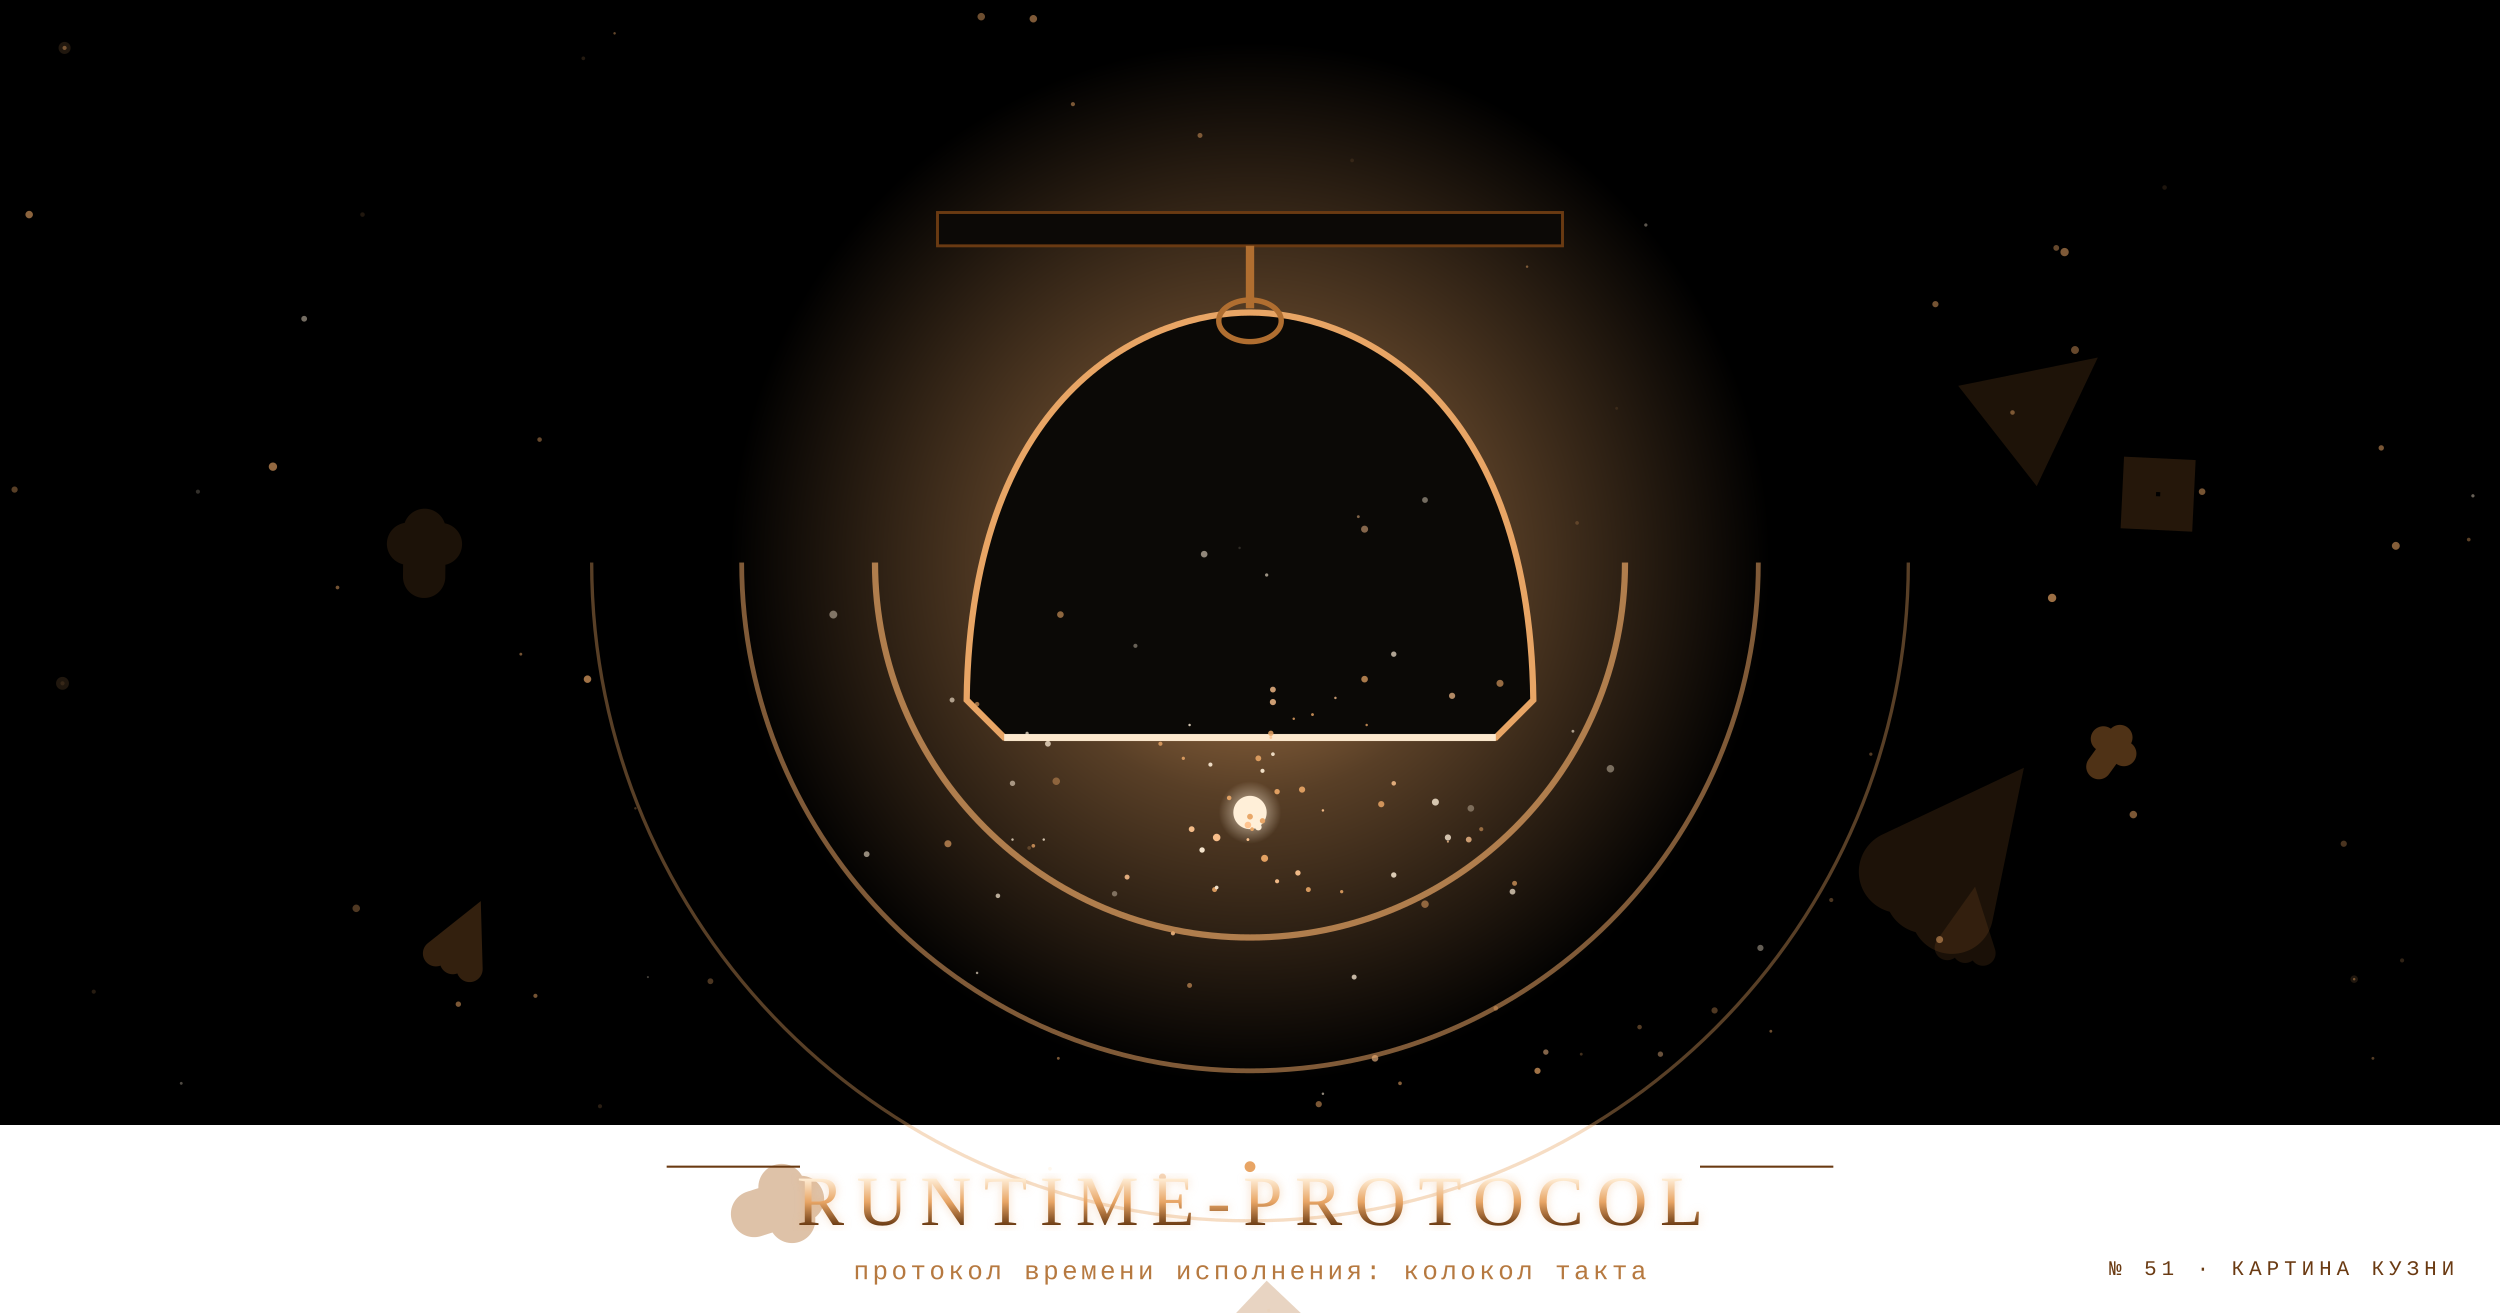
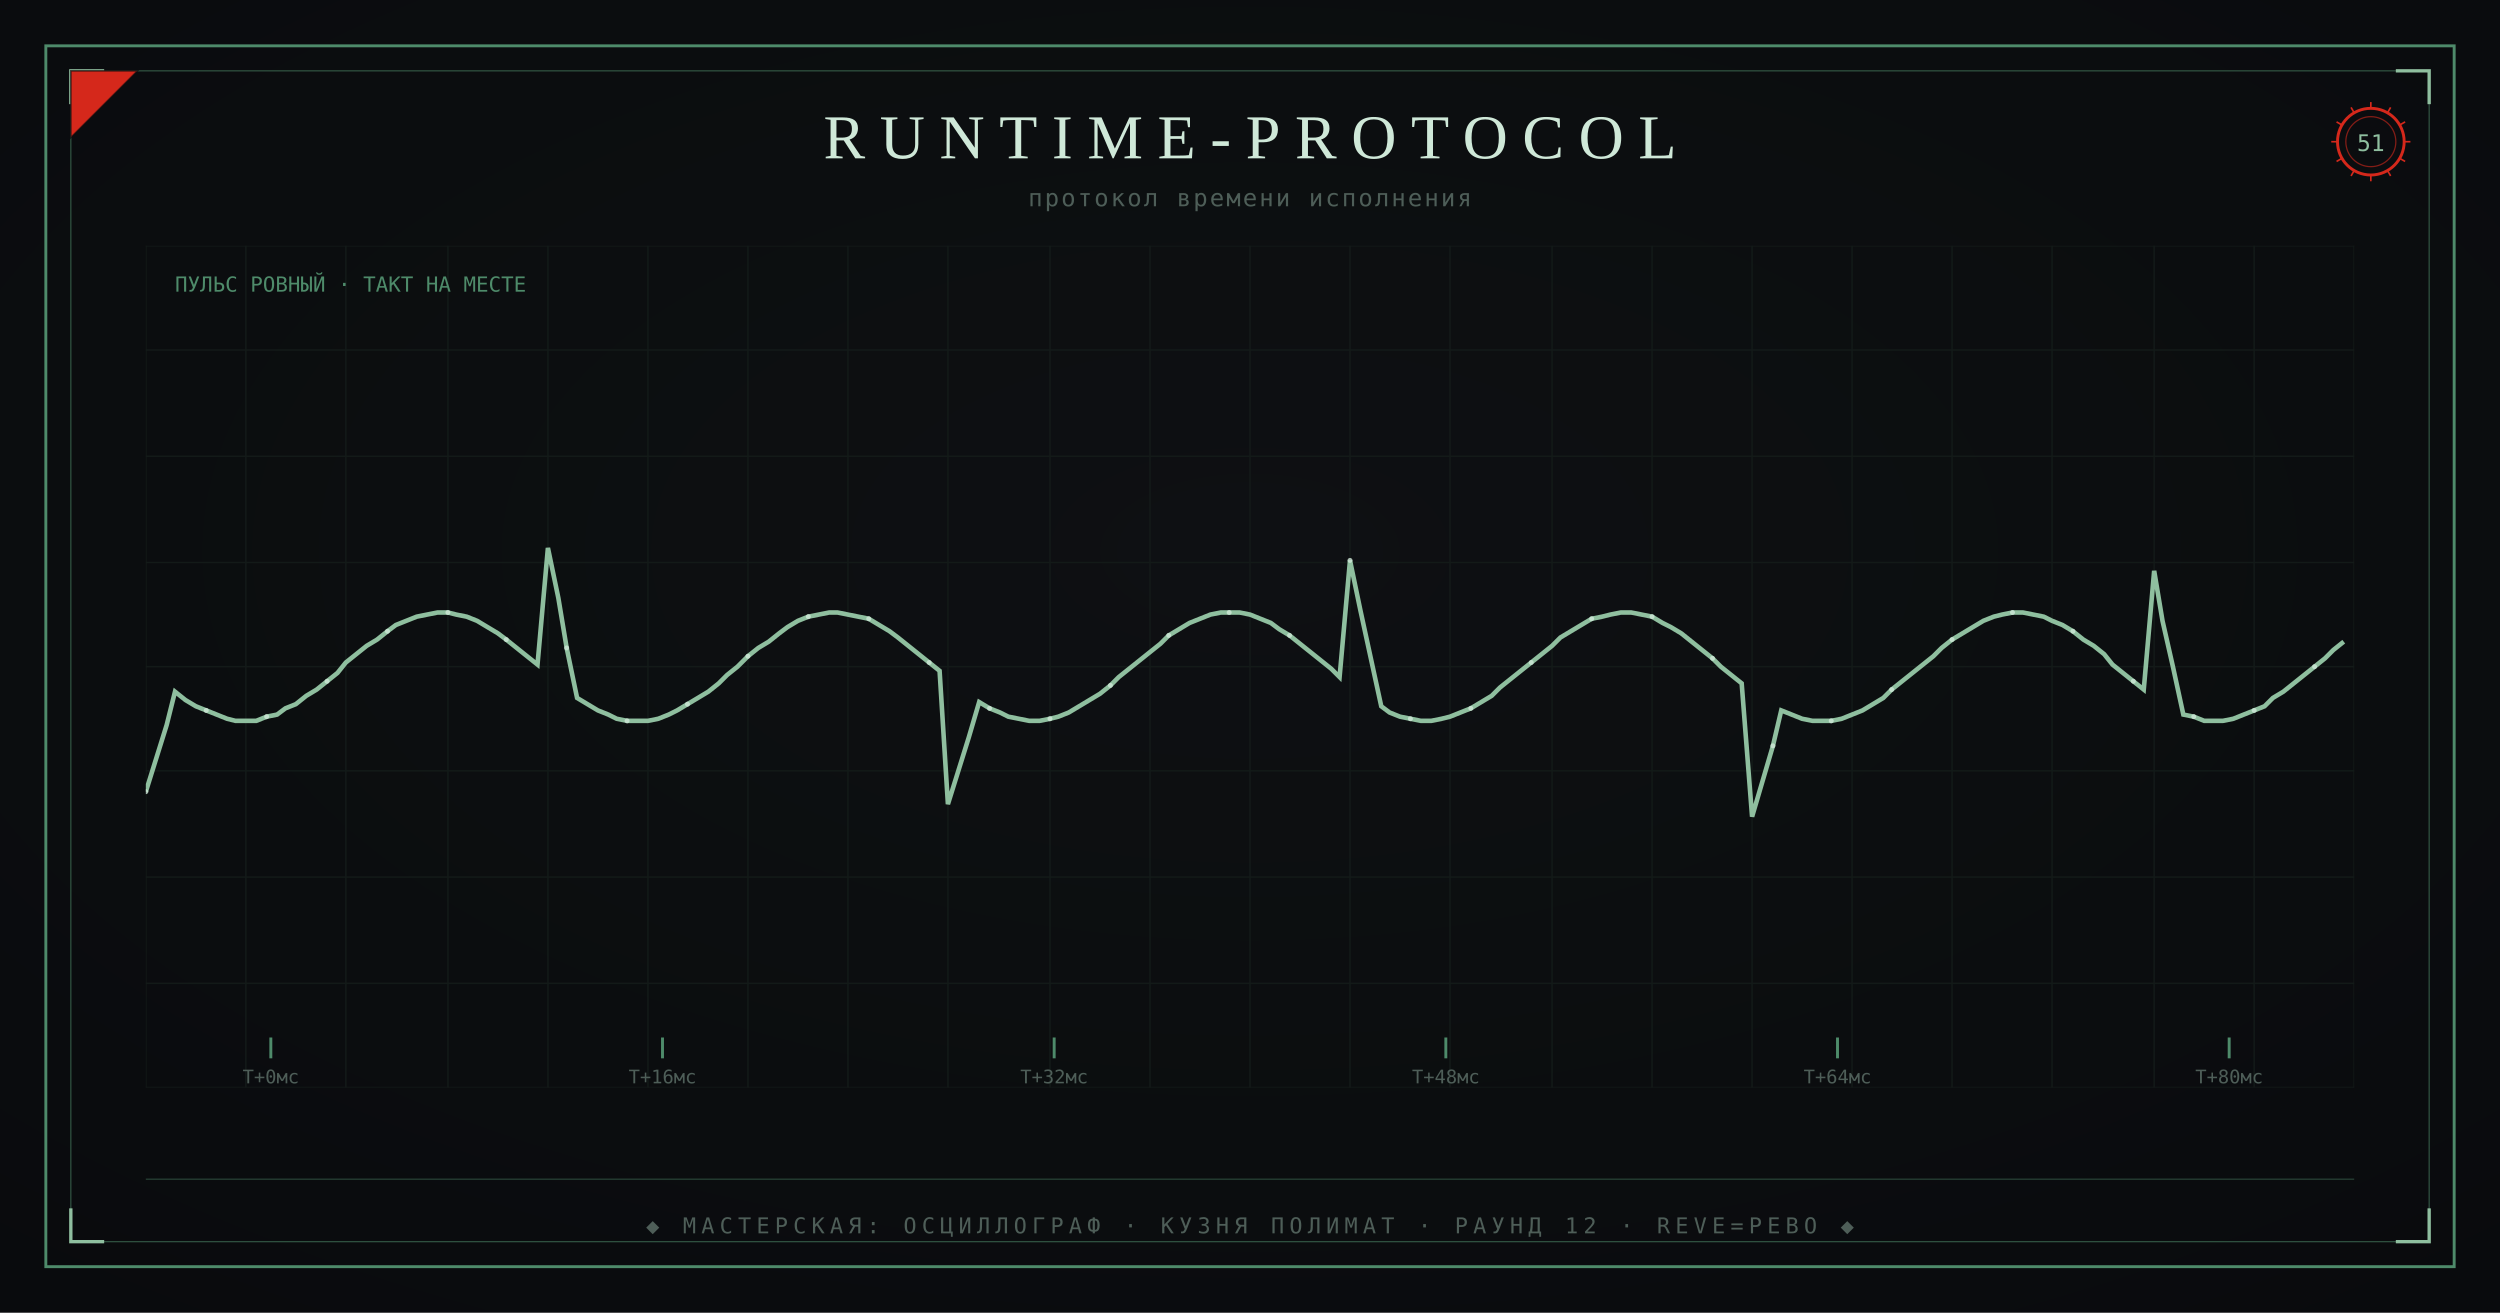
- <svg xmlns="http://www.w3.org/2000/svg" viewBox="0 0 1200 630" width="1200" height="630" role="img">
-   <defs>
-     <linearGradient id="bg" x1="0" y1="0" x2="0" y2="1">
-       <stop offset="0" stop-color="#030202" />
-       <stop offset=".55" stop-color="#0A0705" />
-       <stop offset="1" stop-color="#060403" />
-     </linearGradient>
-     <radialGradient id="vig" cx=".5" cy=".46" r=".75">
-       <stop offset=".55" stop-color="#000" stop-opacity="0" />
-       <stop offset="1" stop-color="#000" stop-opacity=".82" />
-     </radialGradient>
-   </defs>
-   <rect width="1200" height="540" fill="url(#bg)" />
-   <defs>
-     <radialGradient id="gl">
-       <stop offset="0" stop-color="#E8A565" stop-opacity="0.85" />
-       <stop offset=".45" stop-color="#E8A565" stop-opacity="0.38" />
-       <stop offset="1" stop-color="#E8A565" stop-opacity="0" />
-     </radialGradient>
-     <radialGradient id="clap">
-       <stop offset="0" stop-color="#FFEFD8" stop-opacity="0.9" />
-       <stop offset=".45" stop-color="#FFEFD8" stop-opacity="0.41" />
-       <stop offset="1" stop-color="#FFEFD8" stop-opacity="0" />
-     </radialGradient>
-     <filter id="neb" x="-20%" y="-20%" width="140%" height="140%">
-       <feTurbulence type="fractalNoise" baseFrequency="0.004 0.009" numOctaves="4" seed="991" result="n" />
-       <feColorMatrix in="n" type="matrix" values="0 0 0 0 0.910  0 0 0 0 0.647  0 0 0 0 0.396  0 0 0 0.61 -0.49" />
-       <feGaussianBlur stdDeviation="2" />
-     </filter>
-     <filter id="neb2" x="-20%" y="-20%" width="140%" height="140%">
-       <feTurbulence type="fractalNoise" baseFrequency="0.007 0.004" numOctaves="3" seed="998" result="n" />
-       <feColorMatrix in="n" type="matrix" values="0 0 0 0 0.373  0 0 0 0 0.722  0 0 0 0 0.788  0 0 0 0.64 -0.35" />
-       <feGaussianBlur stdDeviation="1.6" />
-     </filter>
-   </defs>
-   <rect width="1200" height="540" opacity="19.25" />
-   <circle cx="600.0" cy="270.0" r="250.0" fill="url(#gl)" />
-   <rect x="450" y="102" width="300" height="16" fill="#0C0906" stroke="#6A3A12" stroke-width="1.4" />
-   <line x1="600" y1="118" x2="600" y2="148" stroke="#B06E30" stroke-width="4" />
-   <path d="M464 336 C 466 184 554 150 600 150 C 646 150 734 184 736 336 L718 354 L482 354 Z" fill="#0B0906" stroke="#E8A565" stroke-width="3" />
-   <line x1="482" y1="354" x2="718" y2="354" stroke="#FFEFD8" stroke-width="3.4" opacity=".9" />
-   <ellipse cx="600" cy="154" rx="15" ry="10" fill="none" stroke="#B06E30" stroke-width="2.6" />
-   <circle cx="600" cy="390" r="15" fill="url(#clap)" />
-   <circle cx="600" cy="390" r="8" fill="#FFEFD8" />
-   <circle cx="607" cy="412" r="1.7" fill="#E8A565" opacity="0.96" />
-   <circle cx="599" cy="396" r="1.6" fill="#FFC48F" opacity="0.99" />
-   <circle cx="584" cy="402" r="1.8" fill="#FFC48F" opacity="0.96" />
-   <circle cx="469" cy="467" r="0.6" fill="#FFEFD8" opacity="0.62" />
-   <circle cx="578" cy="266" r="1.6" fill="#FFEFD8" opacity="0.55" />
-   <circle cx="577" cy="408" r="1.3" fill="#FFEFD8" opacity="0.94" />
-   <circle cx="630" cy="343" r="0.7" fill="#E8A565" opacity="0.80" />
-   <circle cx="613" cy="423" r="1.0" fill="#FFC48F" opacity="0.92" />
-   <circle cx="604" cy="364" r="1.4" fill="#E8A565" opacity="0.88" />
-   <circle cx="583" cy="427" r="1.2" fill="#E8A565" opacity="0.90" />
-   <circle cx="571" cy="348" r="0.6" fill="#FFEFD8" opacity="0.82" />
-   <circle cx="455" cy="405" r="1.7" fill="#E8A565" opacity="0.65" />
-   <circle cx="672" cy="520" r="0.9" fill="#E8A565" opacity="0.57" />
-   <circle cx="663" cy="386" r="1.5" fill="#E8A565" opacity="0.84" />
-   <circle cx="568" cy="364" r="0.8" fill="#E8A565" opacity="0.86" />
-   <circle cx="558" cy="565" r="1.7" fill="#E8A565" opacity="0.44" />
-   <circle cx="599" cy="403" r="0.7" fill="#FFC48F" opacity="0.99" />
-   <circle cx="845" cy="455" r="1.5" fill="#FFEFD8" opacity="0.39" />
-   <circle cx="726" cy="428" r="1.4" fill="#FFEFD8" opacity="0.69" />
-   <circle cx="644" cy="428" r="0.8" fill="#E8A565" opacity="0.86" />
-   <circle cx="479" cy="430" r="1.1" fill="#FFEFD8" opacity="0.69" />
-   <circle cx="684" cy="240" r="1.4" fill="#FFEFD8" opacity="0.43" />
-   <circle cx="469" cy="338" r="1.1" fill="#E8A565" opacity="0.63" />
-   <circle cx="623" cy="419" r="1.3" fill="#FFC48F" opacity="0.92" />
-   <circle cx="635" cy="389" r="0.6" fill="#FFC48F" opacity="0.91" />
-   <circle cx="669" cy="420" r="1.3" fill="#FFEFD8" opacity="0.82" />
-   <circle cx="600" cy="392" r="1.4" fill="#E8A565" opacity="0.97" />
-   <circle cx="611" cy="337" r="1.5" fill="#FFC48F" opacity="0.79" />
-   <circle cx="656" cy="348" r="0.6" fill="#E8A565" opacity="0.78" />
-   <circle cx="416" cy="410" r="1.4" fill="#FFEFD8" opacity="0.56" />
-   <circle cx="660" cy="508" r="1.6" fill="#FFC48F" opacity="0.61" />
-   <circle cx="572" cy="398" r="1.4" fill="#FFC48F" opacity="0.93" />
-   <circle cx="655" cy="254" r="1.7" fill="#FFC48F" opacity="0.50" />
-   <circle cx="311" cy="469" r="0.5" fill="#FFEFD8" opacity="0.27" />
-   <circle cx="611" cy="331" r="1.4" fill="#FFC48F" opacity="0.77" />
-   <circle cx="609" cy="629" r="0.8" fill="#FFEFD8" opacity="0.24" />
-   <circle cx="610" cy="354" r="0.7" fill="#FFC48F" opacity="0.84" />
-   <circle cx="606" cy="394" r="1.3" fill="#E8A565" opacity="0.97" />
-   <circle cx="689" cy="385" r="1.7" fill="#FFEFD8" opacity="0.78" />
-   <circle cx="669" cy="376" r="1.1" fill="#FFC48F" opacity="0.82" />
-   <circle cx="705" cy="403" r="1.4" fill="#FFC48F" opacity="0.75" />
-   <circle cx="621" cy="345" r="0.6" fill="#E8A565" opacity="0.81" />
-   <circle cx="604" cy="397" r="1.6" fill="#FFEFD8" opacity="0.99" />
-   <circle cx="601" cy="398" r="0.9" fill="#E8A565" opacity="0.99" />
-   <circle cx="606" cy="370" r="1.0" fill="#FFEFD8" opacity="0.90" />
-   <circle cx="608" cy="276" r="0.8" fill="#FFEFD8" opacity="0.59" />
-   <circle cx="504" cy="561" r="0.9" fill="#FFEFD8" opacity="0.42" />
-   <circle cx="879" cy="432" r="1.0" fill="#E8A565" opacity="0.33" />
-   <circle cx="669" cy="314" r="1.3" fill="#FFEFD8" opacity="0.67" />
-   <circle cx="755" cy="351" r="0.7" fill="#FFEFD8" opacity="0.60" />
-   <circle cx="727" cy="424" r="1.2" fill="#E8A565" opacity="0.69" />
-   <circle cx="697" cy="334" r="1.5" fill="#FFC48F" opacity="0.68" />
-   <circle cx="797" cy="506" r="1.3" fill="#FFC48F" opacity="0.41" />
-   <circle cx="496" cy="406" r="0.9" fill="#E8A565" opacity="0.75" />
-   <circle cx="641" cy="335" r="0.6" fill="#FFC48F" opacity="0.76" />
-   <circle cx="563" cy="448" r="1.0" fill="#FFC48F" opacity="0.82" />
-   <circle cx="493" cy="352" r="0.8" fill="#FFEFD8" opacity="0.70" />
-   <circle cx="695" cy="404" r="0.5" fill="#FFC48F" opacity="0.77" />
-   <circle cx="742" cy="505" r="1.3" fill="#FFC48F" opacity="0.51" />
-   <circle cx="541" cy="421" r="1.2" fill="#FFC48F" opacity="0.84" />
-   <circle cx="652" cy="248" r="0.7" fill="#FFC48F" opacity="0.48" />
-   <circle cx="720" cy="328" r="1.7" fill="#E8A565" opacity="0.63" />
-   <circle cx="503" cy="357" r="1.4" fill="#FFEFD8" opacity="0.73" />
-   <circle cx="628" cy="427" r="1.2" fill="#E8A565" opacity="0.89" />
-   <circle cx="584" cy="426" r="0.9" fill="#FFEFD8" opacity="0.91" />
-   <circle cx="695" cy="402" r="1.5" fill="#FFEFD8" opacity="0.77" />
-   <circle cx="625" cy="379" r="1.5" fill="#E8A565" opacity="0.91" />
-   <circle cx="590" cy="383" r="1.1" fill="#E8A565" opacity="0.94" />
-   <circle cx="610" cy="352" r="1.3" fill="#E8A565" opacity="0.84" />
-   <circle cx="501" cy="403" r="0.6" fill="#FFEFD8" opacity="0.76" />
-   <circle cx="635" cy="525" r="0.6" fill="#FFEFD8" opacity="0.57" />
-   <circle cx="557" cy="357" r="1.0" fill="#E8A565" opacity="0.82" />
-   <circle cx="509" cy="295" r="1.6" fill="#E8A565" opacity="0.59" />
-   <circle cx="486" cy="403" r="0.6" fill="#FFEFD8" opacity="0.73" />
-   <circle cx="581" cy="367" r="1.0" fill="#FFEFD8" opacity="0.88" />
-   <circle cx="611" cy="362" r="0.9" fill="#FFEFD8" opacity="0.87" />
-   <circle cx="457" cy="336" r="1.2" fill="#FFEFD8" opacity="0.60" />
-   <circle cx="655" cy="326" r="1.6" fill="#E8A565" opacity="0.72" />
-   <circle cx="650" cy="469" r="1.2" fill="#FFEFD8" opacity="0.74" />
-   <circle cx="613" cy="380" r="1.3" fill="#E8A565" opacity="0.93" />
-   <path d="M420 270 A180 180 0 0 0 780 270" fill="none" stroke="#E8A565" stroke-width="3.0" opacity="0.70" />
-   <path d="M356 270 A244 244 0 0 0 844 270" fill="none" stroke="#E8A565" stroke-width="2.3" opacity="0.54" />
-   <path d="M284 270 A316 316 0 0 0 916 270" fill="none" stroke="#E8A565" stroke-width="1.6" opacity="0.38" />
-   <g transform="translate(944.6 447.6) rotate(8.880667) scale(8.67)">
-     <path d="M-1 1 L0 -1 L1 1 M0 -1 L0 1" stroke="#B06E30" stroke-width="1.4" fill="none" opacity="0.145" stroke-linecap="round" />
+ <svg xmlns="http://www.w3.org/2000/svg" viewBox="0 0 1200 630" width="1200" height="630">
+   <rect width="1200" height="630" fill="#08090B" />
+   <radialGradient id="vig51" cx="0.5" cy="0.42" r="0.95">
+     <stop offset="0" stop-color="#0E1114" />
+     <stop offset="1" stop-color="#08090B" />
+   </radialGradient>
+   <rect width="1200" height="630" fill="url(#vig51)" opacity="0.9" />
+   <rect x="22" y="22" width="1156" height="586" fill="none" stroke="#4E8B6A" stroke-width="1.4" />
+   <rect x="34" y="34" width="1132" height="562" fill="none" stroke="#4E8B6A" stroke-width="0.6" opacity="0.55" />
+   <path d="M 34 50 L 34 34 L 50 34" fill="none" stroke="#8FBF9F" stroke-width="1.6" />
+   <path d="M 1166 50 L 1166 34 L 1150 34" fill="none" stroke="#8FBF9F" stroke-width="1.6" />
+   <path d="M 34 580 L 34 596 L 50 596" fill="none" stroke="#8FBF9F" stroke-width="1.6" />
+   <path d="M 1166 580 L 1166 596 L 1150 596" fill="none" stroke="#8FBF9F" stroke-width="1.6" />
+   <path d="M 34 66 L 34 34 L 66 34 Z" fill="#D5281B" />
+   <path d="M 34 66 L 34 34 L 66 34 Z" fill="none" stroke="#08090B" stroke-width="0.8" opacity="0.65" />
+   <text x="600.0" y="76" text-anchor="middle" font-family="Georgia, 'Times New Roman', serif" font-size="30" fill="#CFE8D8" letter-spacing="7">RUNTIME-PROTOCOL</text>
+   <text x="600.0" y="99" text-anchor="middle" font-family="'Cascadia Mono', ui-monospace, Consolas, monospace" font-size="11.5" fill="#4E5E58" letter-spacing="1">протокол времени исполнения</text>
+   <g transform="translate(1138,68)">
+     <circle r="16" fill="none" stroke="#D5281B" stroke-width="1.4" />
+     <circle r="12" fill="none" stroke="#D5281B" stroke-width="0.6" opacity="0.6" />
+     <text y="4.5" text-anchor="middle" font-family="'Cascadia Mono', ui-monospace, Consolas, monospace" font-size="11" fill="#8FBF9F">51</text>
+     <g stroke="#D5281B" stroke-width="0.8">
+       <line x1="0" y1="-19" x2="0" y2="-16" transform="rotate(0)" />
+       <line x1="0" y1="-19" x2="0" y2="-16" transform="rotate(30)" />
+       <line x1="0" y1="-19" x2="0" y2="-16" transform="rotate(60)" />
+       <line x1="0" y1="-19" x2="0" y2="-16" transform="rotate(90)" />
+       <line x1="0" y1="-19" x2="0" y2="-16" transform="rotate(120)" />
+       <line x1="0" y1="-19" x2="0" y2="-16" transform="rotate(150)" />
+       <line x1="0" y1="-19" x2="0" y2="-16" transform="rotate(180)" />
+       <line x1="0" y1="-19" x2="0" y2="-16" transform="rotate(210)" />
+       <line x1="0" y1="-19" x2="0" y2="-16" transform="rotate(240)" />
+       <line x1="0" y1="-19" x2="0" y2="-16" transform="rotate(270)" />
+       <line x1="0" y1="-19" x2="0" y2="-16" transform="rotate(300)" />
+       <line x1="0" y1="-19" x2="0" y2="-16" transform="rotate(330)" />
+     </g>
  </g>
-   <g transform="translate(221.1 453.3) rotate(24.97391) scale(8.93)">
-     <path d="M-1 1 L0 -1 L1 1 M0 -1 L0 1" stroke="#B06E30" stroke-width="1.4" fill="none" opacity="0.291" stroke-linecap="round" />
+   <line x1="70" y1="566" x2="1130" y2="566" stroke="#4E8B6A" stroke-width="0.5" opacity="0.5" />
+   <text x="600.0" y="592" text-anchor="middle" font-family="'Cascadia Mono', ui-monospace, Consolas, monospace" font-size="10.5" fill="#4E5E58" letter-spacing="2.5">◆ МАСТЕРСКАЯ: ОСЦИЛЛОГРАФ · КУЗНЯ ПОЛИМАТ · РАУНД 12 · REVE=РЕВО ◆</text>
+   <clipPath id="clip51">
+     <rect x="70" y="118" width="1060" height="404" />
+   </clipPath>
+   <g clip-path="url(#clip51)">
+     <line x1="70" y1="118" x2="70" y2="522" stroke="#131A18" stroke-width="0.7" />
+     <line x1="118" y1="118" x2="118" y2="522" stroke="#131A18" stroke-width="0.7" />
+     <line x1="166" y1="118" x2="166" y2="522" stroke="#131A18" stroke-width="0.7" />
+     <line x1="215" y1="118" x2="215" y2="522" stroke="#131A18" stroke-width="0.7" />
+     <line x1="263" y1="118" x2="263" y2="522" stroke="#131A18" stroke-width="0.7" />
+     <line x1="311" y1="118" x2="311" y2="522" stroke="#131A18" stroke-width="0.7" />
+     <line x1="359" y1="118" x2="359" y2="522" stroke="#131A18" stroke-width="0.7" />
+     <line x1="407" y1="118" x2="407" y2="522" stroke="#131A18" stroke-width="0.7" />
+     <line x1="455" y1="118" x2="455" y2="522" stroke="#131A18" stroke-width="0.7" />
+     <line x1="504" y1="118" x2="504" y2="522" stroke="#131A18" stroke-width="0.7" />
+     <line x1="552" y1="118" x2="552" y2="522" stroke="#131A18" stroke-width="0.7" />
+     <line x1="600" y1="118" x2="600" y2="522" stroke="#131A18" stroke-width="0.7" />
+     <line x1="648" y1="118" x2="648" y2="522" stroke="#131A18" stroke-width="0.7" />
+     <line x1="696" y1="118" x2="696" y2="522" stroke="#131A18" stroke-width="0.7" />
+     <line x1="745" y1="118" x2="745" y2="522" stroke="#131A18" stroke-width="0.7" />
+     <line x1="793" y1="118" x2="793" y2="522" stroke="#131A18" stroke-width="0.7" />
+     <line x1="841" y1="118" x2="841" y2="522" stroke="#131A18" stroke-width="0.7" />
+     <line x1="889" y1="118" x2="889" y2="522" stroke="#131A18" stroke-width="0.7" />
+     <line x1="937" y1="118" x2="937" y2="522" stroke="#131A18" stroke-width="0.7" />
+     <line x1="985" y1="118" x2="985" y2="522" stroke="#131A18" stroke-width="0.7" />
+     <line x1="1034" y1="118" x2="1034" y2="522" stroke="#131A18" stroke-width="0.7" />
+     <line x1="1082" y1="118" x2="1082" y2="522" stroke="#131A18" stroke-width="0.7" />
+     <line x1="1130" y1="118" x2="1130" y2="522" stroke="#131A18" stroke-width="0.7" />
+     <line x1="70" y1="118" x2="1130" y2="118" stroke="#131A18" stroke-width="0.7" />
+     <line x1="70" y1="168" x2="1130" y2="168" stroke="#131A18" stroke-width="0.7" />
+     <line x1="70" y1="219" x2="1130" y2="219" stroke="#131A18" stroke-width="0.7" />
+     <line x1="70" y1="270" x2="1130" y2="270" stroke="#131A18" stroke-width="0.7" />
+     <line x1="70" y1="320" x2="1130" y2="320" stroke="#131A18" stroke-width="0.7" />
+     <line x1="70" y1="370" x2="1130" y2="370" stroke="#131A18" stroke-width="0.7" />
+     <line x1="70" y1="421" x2="1130" y2="421" stroke="#131A18" stroke-width="0.7" />
+     <line x1="70" y1="472" x2="1130" y2="472" stroke="#131A18" stroke-width="0.7" />
+     <line x1="70" y1="522" x2="1130" y2="522" stroke="#131A18" stroke-width="0.7" />
+     <path d="M 70 380 L 75 364 L 80 348 L 84 332 L 89 336 L 94 339 L 99 341 L 104 343 L 109 345 L 113 346 L 118 346 L 123 346 L 128 344 L 133 343 L 137 340 L 142 338 L 147 334 L 152 331 L 157 327 L 162 323 L 166 318 L 171 314 L 176 310 L 181 307 L 186 303 L 190 300 L 195 298 L 200 296 L 205 295 L 210 294 L 215 294 L 219 295 L 224 296 L 229 298 L 234 301 L 239 304 L 243 307 L 248 311 L 253 315 L 258 319 L 263 263 L 268 287 L 272 311 L 277 335 L 282 338 L 287 341 L 292 343 L 296 345 L 301 346 L 306 346 L 311 346 L 316 345 L 321 343 L 325 341 L 330 338 L 335 335 L 340 332 L 345 328 L 349 324 L 354 320 L 359 315 L 364 311 L 369 308 L 374 304 L 378 301 L 383 298 L 388 296 L 393 295 L 398 294 L 402 294 L 407 295 L 412 296 L 417 297 L 422 300 L 427 303 L 431 306 L 436 310 L 441 314 L 446 318 L 451 322 L 455 386 L 460 370 L 465 354 L 470 337 L 475 340 L 480 342 L 484 344 L 489 345 L 494 346 L 499 346 L 504 345 L 508 344 L 513 342 L 518 339 L 523 336 L 528 333 L 533 329 L 537 325 L 542 321 L 547 317 L 552 313 L 557 309 L 561 305 L 566 302 L 571 299 L 576 297 L 581 295 L 586 294 L 590 294 L 595 294 L 600 295 L 605 297 L 610 299 L 614 302 L 619 305 L 624 309 L 629 313 L 634 317 L 639 321 L 643 325 L 648 269 L 653 293 L 658 316 L 663 339 L 667 342 L 672 344 L 677 345 L 682 346 L 687 346 L 692 345 L 696 344 L 701 342 L 706 340 L 711 337 L 716 334 L 720 330 L 725 326 L 730 322 L 735 318 L 740 314 L 745 310 L 749 306 L 754 303 L 759 300 L 764 297 L 769 296 L 773 295 L 778 294 L 783 294 L 788 295 L 793 296 L 798 299 L 802 301 L 807 304 L 812 308 L 817 312 L 822 316 L 826 320 L 831 324 L 836 328 L 841 392 L 846 375 L 851 358 L 855 341 L 860 343 L 865 345 L 870 346 L 875 346 L 879 346 L 884 345 L 889 343 L 894 341 L 899 338 L 904 335 L 908 331 L 913 327 L 918 323 L 923 319 L 928 315 L 932 311 L 937 307 L 942 304 L 947 301 L 952 298 L 957 296 L 961 295 L 966 294 L 971 294 L 976 295 L 981 296 L 985 298 L 990 300 L 995 303 L 1000 307 L 1005 310 L 1010 314 L 1014 319 L 1019 323 L 1024 327 L 1029 331 L 1034 274 L 1038 298 L 1043 320 L 1048 343 L 1053 344 L 1058 346 L 1063 346 L 1067 346 L 1072 345 L 1077 343 L 1082 341 L 1087 339 L 1091 335 L 1096 332 L 1101 328 L 1106 324 L 1111 320 L 1116 316 L 1120 312 L 1125 308" fill="none" stroke="#8FBF9F" stroke-width="2.2" />
+     <circle cx="70" cy="380" r="1.2" fill="#CFE8D8" opacity="0.8" />
+     <circle cx="99" cy="341" r="1.2" fill="#CFE8D8" opacity="0.8" />
+     <circle cx="128" cy="344" r="1.2" fill="#CFE8D8" opacity="0.8" />
+     <circle cx="157" cy="327" r="1.2" fill="#CFE8D8" opacity="0.8" />
+     <circle cx="186" cy="303" r="1.2" fill="#CFE8D8" opacity="0.8" />
+     <circle cx="215" cy="294" r="1.2" fill="#CFE8D8" opacity="0.8" />
+     <circle cx="243" cy="307" r="1.2" fill="#CFE8D8" opacity="0.8" />
+     <circle cx="272" cy="311" r="1.2" fill="#CFE8D8" opacity="0.8" />
+     <circle cx="301" cy="346" r="1.2" fill="#CFE8D8" opacity="0.8" />
+     <circle cx="330" cy="338" r="1.2" fill="#CFE8D8" opacity="0.8" />
+     <circle cx="359" cy="315" r="1.2" fill="#CFE8D8" opacity="0.8" />
+     <circle cx="388" cy="296" r="1.2" fill="#CFE8D8" opacity="0.8" />
+     <circle cx="417" cy="297" r="1.2" fill="#CFE8D8" opacity="0.8" />
+     <circle cx="446" cy="318" r="1.2" fill="#CFE8D8" opacity="0.8" />
+     <circle cx="475" cy="340" r="1.2" fill="#CFE8D8" opacity="0.8" />
+     <circle cx="504" cy="345" r="1.2" fill="#CFE8D8" opacity="0.8" />
+     <circle cx="533" cy="329" r="1.2" fill="#CFE8D8" opacity="0.8" />
+     <circle cx="561" cy="305" r="1.2" fill="#CFE8D8" opacity="0.8" />
+     <circle cx="590" cy="294" r="1.2" fill="#CFE8D8" opacity="0.8" />
+     <circle cx="619" cy="305" r="1.2" fill="#CFE8D8" opacity="0.8" />
+     <circle cx="648" cy="269" r="1.2" fill="#CFE8D8" opacity="0.8" />
+     <circle cx="677" cy="345" r="1.2" fill="#CFE8D8" opacity="0.8" />
+     <circle cx="706" cy="340" r="1.2" fill="#CFE8D8" opacity="0.8" />
+     <circle cx="735" cy="318" r="1.2" fill="#CFE8D8" opacity="0.8" />
+     <circle cx="764" cy="297" r="1.2" fill="#CFE8D8" opacity="0.8" />
+     <circle cx="793" cy="296" r="1.2" fill="#CFE8D8" opacity="0.8" />
+     <circle cx="822" cy="316" r="1.2" fill="#CFE8D8" opacity="0.8" />
+     <circle cx="851" cy="358" r="1.2" fill="#CFE8D8" opacity="0.8" />
+     <circle cx="879" cy="346" r="1.2" fill="#CFE8D8" opacity="0.8" />
+     <circle cx="908" cy="331" r="1.2" fill="#CFE8D8" opacity="0.8" />
+     <circle cx="937" cy="307" r="1.2" fill="#CFE8D8" opacity="0.8" />
+     <circle cx="966" cy="294" r="1.2" fill="#CFE8D8" opacity="0.8" />
+     <circle cx="995" cy="303" r="1.2" fill="#CFE8D8" opacity="0.8" />
+     <circle cx="1024" cy="327" r="1.2" fill="#CFE8D8" opacity="0.8" />
+     <circle cx="1053" cy="344" r="1.2" fill="#CFE8D8" opacity="0.8" />
+     <circle cx="1082" cy="341" r="1.2" fill="#CFE8D8" opacity="0.8" />
+     <circle cx="1111" cy="320" r="1.2" fill="#CFE8D8" opacity="0.8" />
+     <line x1="130" y1="498" x2="130" y2="508" stroke="#4E8B6A" stroke-width="1.4" />
+     <text x="130" y="520" text-anchor="middle" font-family="'Cascadia Mono', ui-monospace, Consolas, monospace" font-size="9" fill="#4E5E58">T+0мс</text>
+     <line x1="318" y1="498" x2="318" y2="508" stroke="#4E8B6A" stroke-width="1.4" />
+     <text x="318" y="520" text-anchor="middle" font-family="'Cascadia Mono', ui-monospace, Consolas, monospace" font-size="9" fill="#4E5E58">T+16мс</text>
+     <line x1="506" y1="498" x2="506" y2="508" stroke="#4E8B6A" stroke-width="1.4" />
+     <text x="506" y="520" text-anchor="middle" font-family="'Cascadia Mono', ui-monospace, Consolas, monospace" font-size="9" fill="#4E5E58">T+32мс</text>
+     <line x1="694" y1="498" x2="694" y2="508" stroke="#4E8B6A" stroke-width="1.4" />
+     <text x="694" y="520" text-anchor="middle" font-family="'Cascadia Mono', ui-monospace, Consolas, monospace" font-size="9" fill="#4E5E58">T+48мс</text>
+     <line x1="882" y1="498" x2="882" y2="508" stroke="#4E8B6A" stroke-width="1.4" />
+     <text x="882" y="520" text-anchor="middle" font-family="'Cascadia Mono', ui-monospace, Consolas, monospace" font-size="9" fill="#4E5E58">T+64мс</text>
+     <line x1="1070" y1="498" x2="1070" y2="508" stroke="#4E8B6A" stroke-width="1.4" />
+     <text x="1070" y="520" text-anchor="middle" font-family="'Cascadia Mono', ui-monospace, Consolas, monospace" font-size="9" fill="#4E5E58">T+80мс</text>
+     <text x="84" y="140" font-family="'Cascadia Mono', ui-monospace, Consolas, monospace" font-size="10" fill="#4E8B6A">ПУЛЬС РОВНЫЙ · ТАКТ НА МЕСТЕ</text>
  </g>
-   <g transform="translate(540.5 -81.4) rotate(43.37444) scale(14.64)">
-     <path d="M-0.9 -0.9 H0.9 V0.9 H-0.9 Z" stroke="#B06E30" stroke-width="2.3" fill="none" opacity="0.497" stroke-linecap="round" />
-   </g>
-   <g transform="translate(1012.5 361.0) rotate(35.80011) scale(8.65)">
-     <path d="M0 -1 L0 1 M-0.7 -0.4 L0.7 -0.4" stroke="#B06E30" stroke-width="1.4" fill="none" opacity="0.452" stroke-linecap="round" />
-   </g>
-   <g transform="translate(608.9 647.9) rotate(43.42739) scale(12.35)">
-     <path d="M-0.9 -0.9 H0.9 V0.9 H-0.9 Z" stroke="#B06E30" stroke-width="2.0" fill="none" opacity="0.294" stroke-linecap="round" />
-   </g>
-   <g transform="translate(977.3 194.8) rotate(51.96761) scale(12.05)">
-     <path d="M-1 1 L0 -1 L1 1 Z" stroke="#B06E30" stroke-width="1.9" fill="none" opacity="0.173" stroke-linecap="round" />
-   </g>
-   <g transform="translate(934.3 415.8) rotate(38.17217) scale(15.85)">
-     <path d="M-1 1 L0 -1 L1 1 M0 -1 L0 1" stroke="#B06E30" stroke-width="2.5" fill="none" opacity="0.166" stroke-linecap="round" />
-   </g>
-   <g transform="translate(203.7 265.6) rotate(0.5931048) scale(11.28)">
-     <path d="M0 -1 L0 1 M-0.7 -0.4 L0.7 -0.4" stroke="#B06E30" stroke-width="1.8" fill="none" opacity="0.161" stroke-linecap="round" />
-   </g>
-   <g transform="translate(1035.9 237.2) rotate(2.74433) scale(10.12)">
-     <path d="M-0.9 -0.9 H0.9 V0.9 H-0.9 Z" stroke="#B06E30" stroke-width="1.6" fill="none" opacity="0.209" stroke-linecap="round" />
-   </g>
-   <g transform="translate(373.2 579.1) rotate(72.30567) scale(11.76)">
-     <path d="M0 -1 L0 1 M-0.7 -0.4 L0.7 -0.4" stroke="#B06E30" stroke-width="1.9" fill="none" opacity="0.421" stroke-linecap="round" />
-   </g>
-   <circle cx="280" cy="28" r="0.9" fill="#E8A565" opacity="0.16" />
-   <circle cx="757" cy="251" r="0.9" fill="#E8A565" opacity="0.22" />
-   <circle cx="174" cy="103" r="1.1" fill="#E8A565" opacity="0.14" />
-   <circle cx="257" cy="478" r="1.0" fill="#E8A565" opacity="0.50" />
-   <circle cx="471" cy="8" r="1.8" fill="#E8A565" opacity="0.47" />
-   <circle cx="898" cy="362" r="0.8" fill="#E8A565" opacity="0.35" />
-   <circle cx="1143" cy="215" r="1.3" fill="#E8A565" opacity="0.52" />
-   <circle cx="400" cy="295" r="1.9" fill="#FFEFD8" opacity="0.44" />
-   <circle cx="1185" cy="259" r="0.9" fill="#E8A565" opacity="0.39" />
-   <circle cx="341" cy="471" r="1.4" fill="#E8A565" opacity="0.33" />
-   <circle cx="996" cy="168" r="1.9" fill="#E8A565" opacity="0.44" />
-   <circle cx="633" cy="530" r="1.5" fill="#E8A565" opacity="0.53" />
-   <circle cx="30" cy="328" r="3.1" fill="#E8A565" opacity=".14" />
-   <circle cx="30" cy="328" r="1.0" fill="#E8A565" opacity="0.12" />
-   <circle cx="966" cy="198" r="1.1" fill="#E8A565" opacity="0.47" />
-   <circle cx="991" cy="121" r="2.0" fill="#E8A565" opacity="0.54" />
-   <circle cx="1139" cy="508" r="0.7" fill="#E8A565" opacity="0.36" />
-   <circle cx="288" cy="531" r="1.0" fill="#E8A565" opacity="0.18" />
-   <circle cx="1153" cy="461" r="1.0" fill="#E8A565" opacity="0.21" />
-   <circle cx="738" cy="514" r="1.5" fill="#E8A565" opacity="0.69" />
-   <circle cx="496" cy="9" r="1.8" fill="#E8A565" opacity="0.54" />
-   <circle cx="1130" cy="470" r="1.8" fill="#E8A565" opacity=".14" />
-   <circle cx="1130" cy="470" r="0.6" fill="#E8A565" opacity="0.43" />
-   <circle cx="14" cy="103" r="1.8" fill="#E8A565" opacity="0.60" />
-   <circle cx="31" cy="23" r="2.9" fill="#E8A565" opacity=".14" />
-   <circle cx="31" cy="23" r="1.0" fill="#E8A565" opacity="0.44" />
-   <circle cx="295" cy="16" r="0.6" fill="#E8A565" opacity="0.43" />
-   <circle cx="146" cy="153" r="1.4" fill="#FFEFD8" opacity="0.45" />
-   <circle cx="773" cy="369" r="1.8" fill="#FFEFD8" opacity="0.40" />
-   <circle cx="759" cy="506" r="0.7" fill="#E8A565" opacity="0.29" />
-   <circle cx="87" cy="520" r="0.7" fill="#FFEFD8" opacity="0.31" />
-   <circle cx="1039" cy="90" r="1.1" fill="#E8A565" opacity="0.13" />
-   <circle cx="545" cy="310" r="1.0" fill="#FFEFD8" opacity="0.38" />
-   <circle cx="595" cy="263" r="0.6" fill="#FFEFD8" opacity="0.15" />
-   <circle cx="929" cy="146" r="1.5" fill="#E8A565" opacity="0.50" />
-   <circle cx="1150" cy="262" r="1.9" fill="#E8A565" opacity="0.57" />
-   <circle cx="45" cy="476" r="1.0" fill="#E8A565" opacity="0.17" />
-   <circle cx="494" cy="407" r="0.9" fill="#E8A565" opacity="0.26" />
-   <circle cx="171" cy="436" r="1.8" fill="#E8A565" opacity="0.34" />
-   <circle cx="985" cy="287" r="2.0" fill="#E8A565" opacity="0.67" />
-   <circle cx="850" cy="495" r="0.7" fill="#E8A565" opacity="0.47" />
-   <circle cx="823" cy="485" r="1.5" fill="#E8A565" opacity="0.34" />
-   <circle cx="718" cy="484" r="1.1" fill="#E8A565" opacity="0.44" />
-   <circle cx="576" cy="65" r="1.2" fill="#E8A565" opacity="0.48" />
-   <circle cx="535" cy="429" r="1.3" fill="#FFEFD8" opacity="0.38" />
-   <circle cx="787" cy="493" r="1.1" fill="#E8A565" opacity="0.36" />
-   <circle cx="305" cy="388" r="0.6" fill="#E8A565" opacity="0.30" />
-   <circle cx="776" cy="196" r="0.7" fill="#E8A565" opacity="0.11" />
-   <circle cx="1057" cy="236" r="1.6" fill="#E8A565" opacity="0.51" />
-   <circle cx="515" cy="50" r="1.0" fill="#E8A565" opacity="0.51" />
-   <circle cx="733" cy="128" r="0.6" fill="#E8A565" opacity="0.47" />
-   <circle cx="162" cy="282" r="0.9" fill="#E8A565" opacity="0.50" />
-   <circle cx="220" cy="482" r="1.3" fill="#E8A565" opacity="0.53" />
-   <circle cx="282" cy="326" r="1.8" fill="#E8A565" opacity="0.69" />
-   <circle cx="571" cy="473" r="1.2" fill="#E8A565" opacity="0.58" />
-   <circle cx="790" cy="108" r="0.8" fill="#FFEFD8" opacity="0.36" />
-   <circle cx="95" cy="236" r="1.0" fill="#FFEFD8" opacity="0.20" />
-   <circle cx="931" cy="451" r="1.7" fill="#E8A565" opacity="0.52" />
-   <circle cx="711" cy="398" r="1.0" fill="#E8A565" opacity="0.55" />
-   <circle cx="1125" cy="405" r="1.5" fill="#E8A565" opacity="0.32" />
-   <circle cx="250" cy="314" r="0.7" fill="#E8A565" opacity="0.50" />
-   <circle cx="131" cy="224" r="2.0" fill="#E8A565" opacity="0.63" />
-   <circle cx="508" cy="508" r="0.7" fill="#E8A565" opacity="0.53" />
-   <circle cx="706" cy="388" r="1.6" fill="#FFEFD8" opacity="0.34" />
-   <circle cx="649" cy="77" r="0.9" fill="#E8A565" opacity="0.11" />
-   <circle cx="1187" cy="238" r="0.8" fill="#FFEFD8" opacity="0.41" />
-   <circle cx="7" cy="235" r="1.5" fill="#E8A565" opacity="0.38" />
-   <circle cx="987" cy="119" r="1.4" fill="#E8A565" opacity="0.43" />
-   <circle cx="259" cy="211" r="1.1" fill="#E8A565" opacity="0.44" />
-   <circle cx="507" cy="375" r="1.8" fill="#E8A565" opacity="0.44" />
-   <circle cx="1024" cy="391" r="1.8" fill="#E8A565" opacity="0.53" />
-   <circle cx="486" cy="376" r="1.3" fill="#FFEFD8" opacity="0.55" />
-   <circle cx="684" cy="434" r="1.8" fill="#E8A565" opacity="0.54" />
-   <linearGradient id="gtxt" x1="0" y1="0" x2="0" y2="1">
-     <stop offset="0" stop-color="#FFEFD8" />
-     <stop offset=".5" stop-color="#E8A565" />
-     <stop offset="1" stop-color="#6A3A12" />
-   </linearGradient>
-   <filter id="soft">
-     <feGaussianBlur stdDeviation="2.2" />
-   </filter>
-   <line x1="320" y1="560" x2="384" y2="560" stroke="#6A3A12" stroke-width="1" />
-   <circle cx="600" cy="560" r="2.6" fill="#E8A565" />
-   <line x1="816" y1="560" x2="880" y2="560" stroke="#6A3A12" stroke-width="1" />
-   <text x="600.0" y="588" text-anchor="middle" font-family="Georgia,'Times New Roman',serif" font-size="34" letter-spacing="6" fill="#E8A565" opacity=".38" filter="url(#soft)">RUNTIME-PROTOCOL</text>
-   <text x="600.0" y="588" text-anchor="middle" font-family="Georgia,'Times New Roman',serif" font-size="34" letter-spacing="6" fill="url(#gtxt)">RUNTIME-PROTOCOL</text>
-   <text x="600.0" y="614" text-anchor="middle" font-family="ui-monospace,'Cascadia Mono',Consolas,'Courier New',monospace" font-size="12.5" letter-spacing="1.6" fill="#B06E30" opacity=".92">протокол времени исполнения: колокол такта</text>
-   <text x="1178" y="612" text-anchor="end" font-family="ui-monospace,'Cascadia Mono',Consolas,'Courier New',monospace" font-size="10" letter-spacing="2.4" fill="#6A3A12">№ 51 · КАРТИНА КУЗНИ</text>
</svg>
